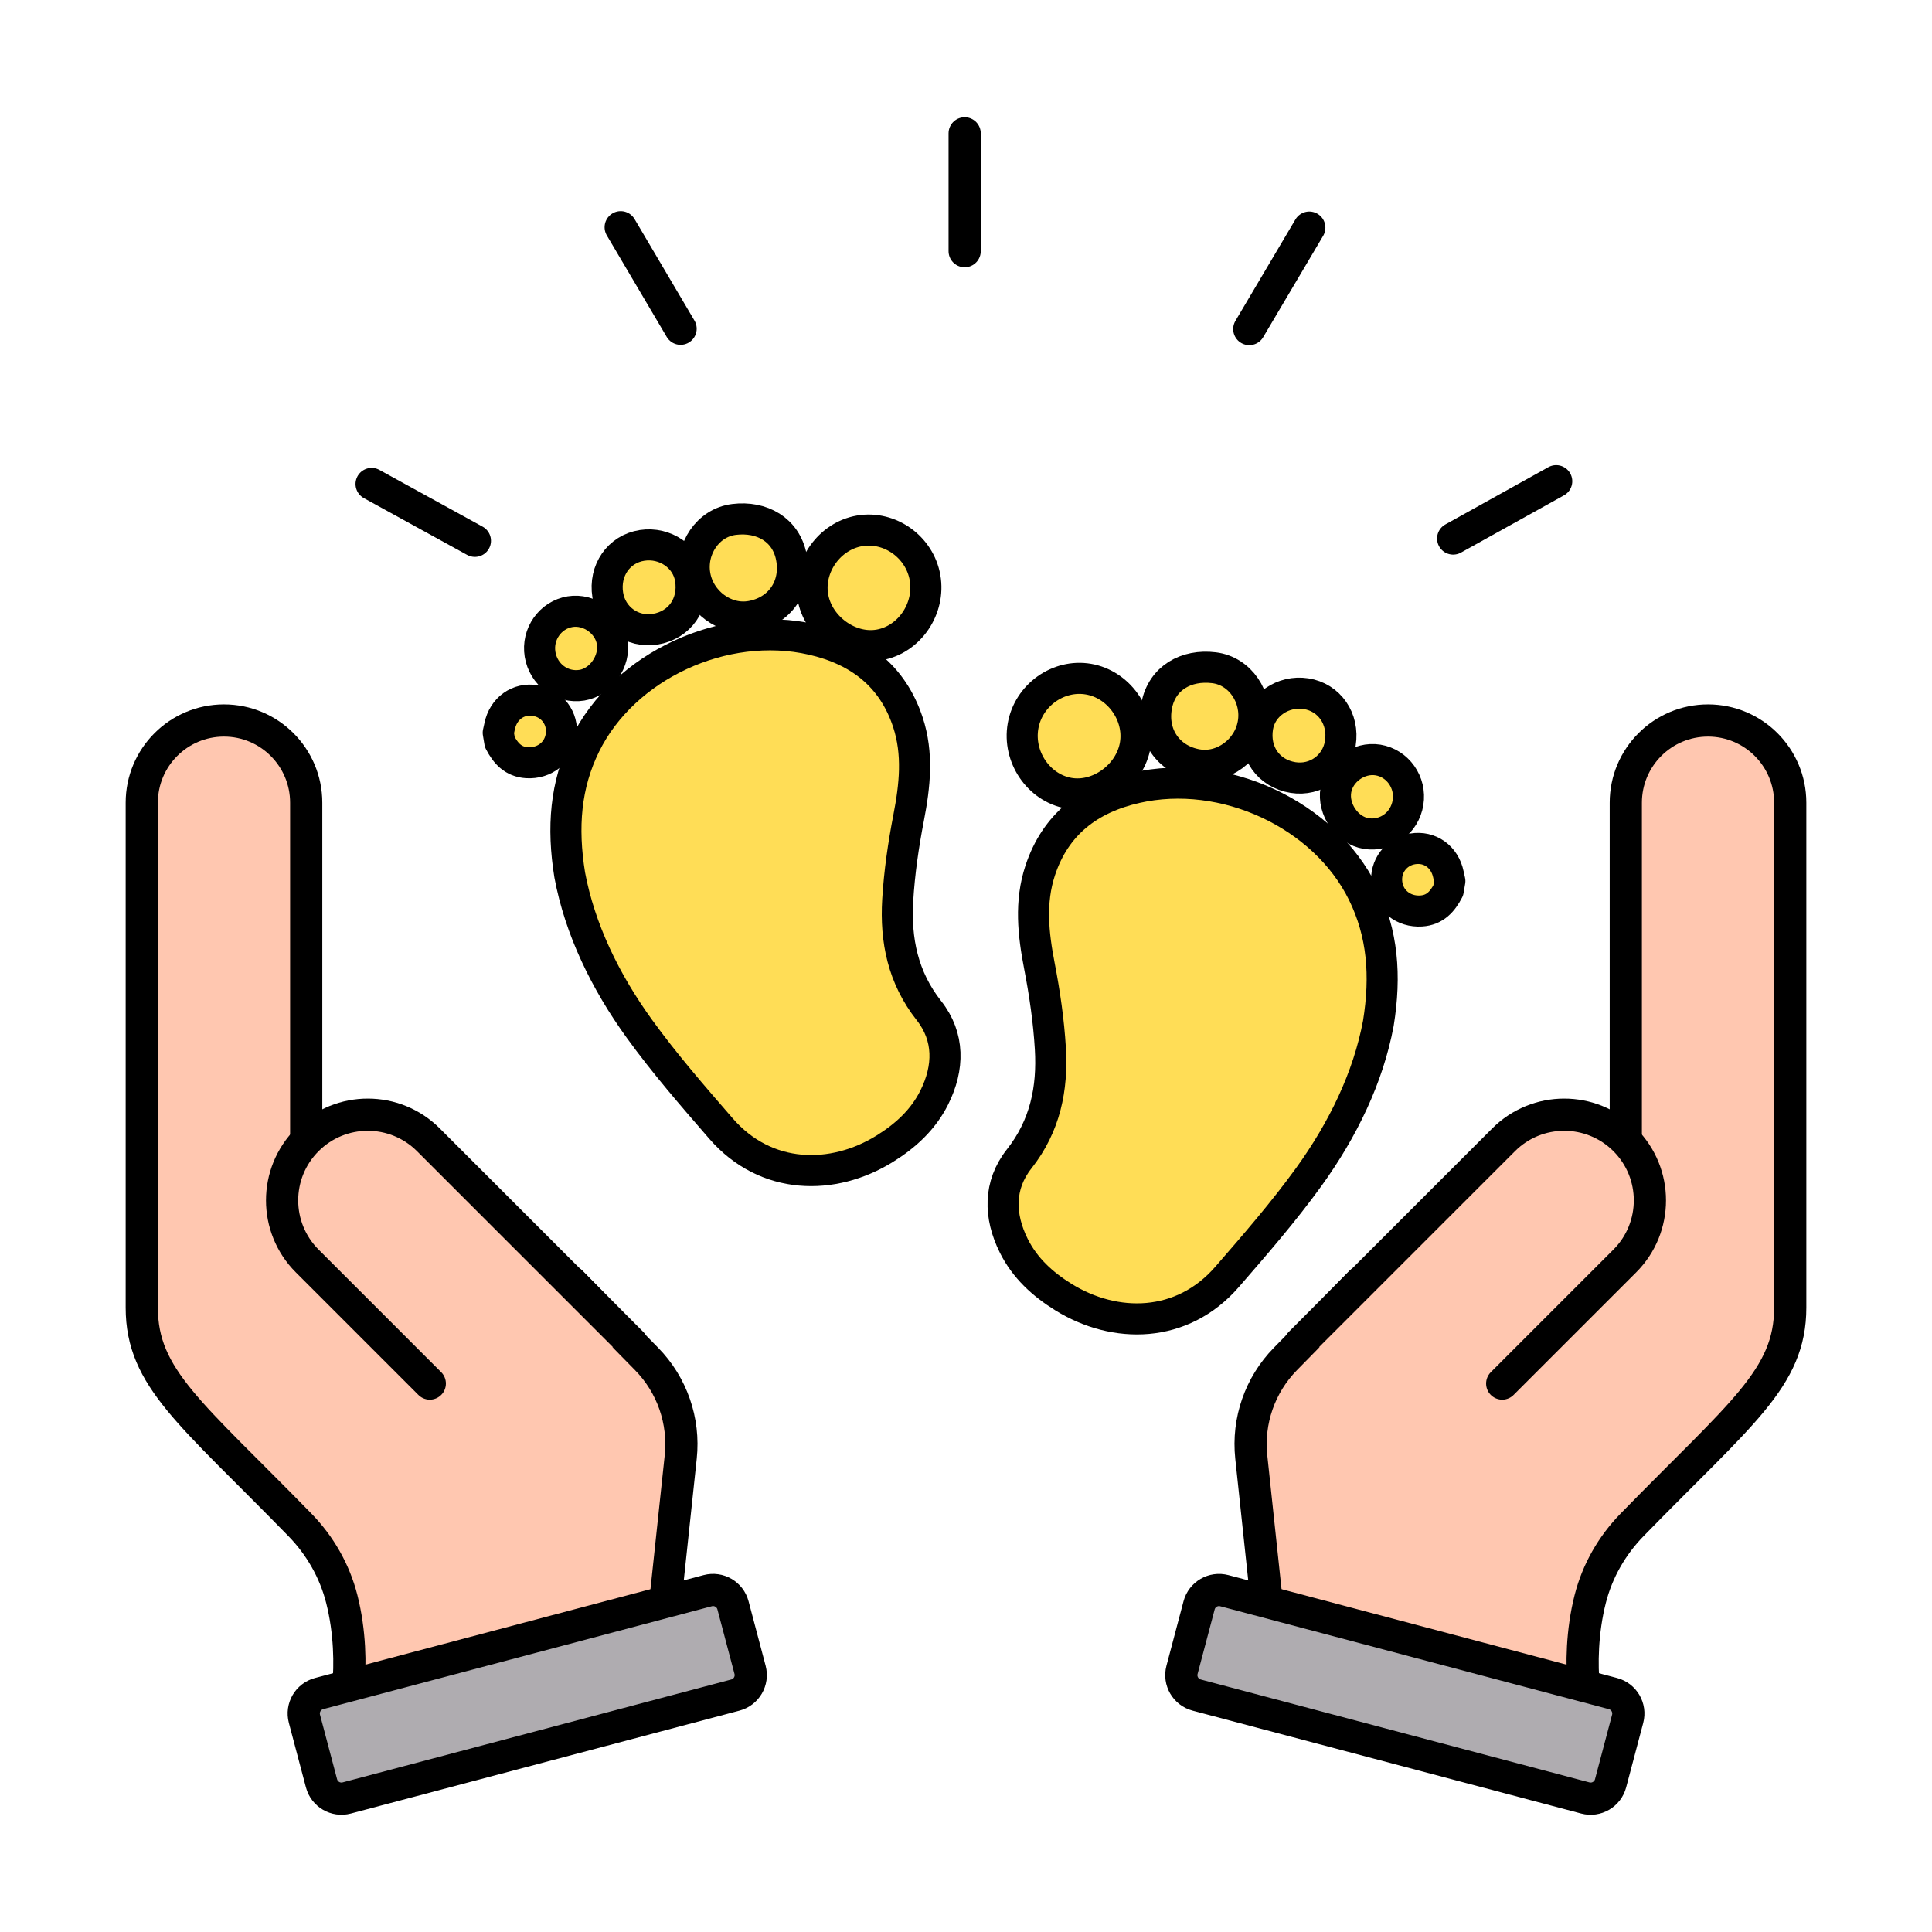
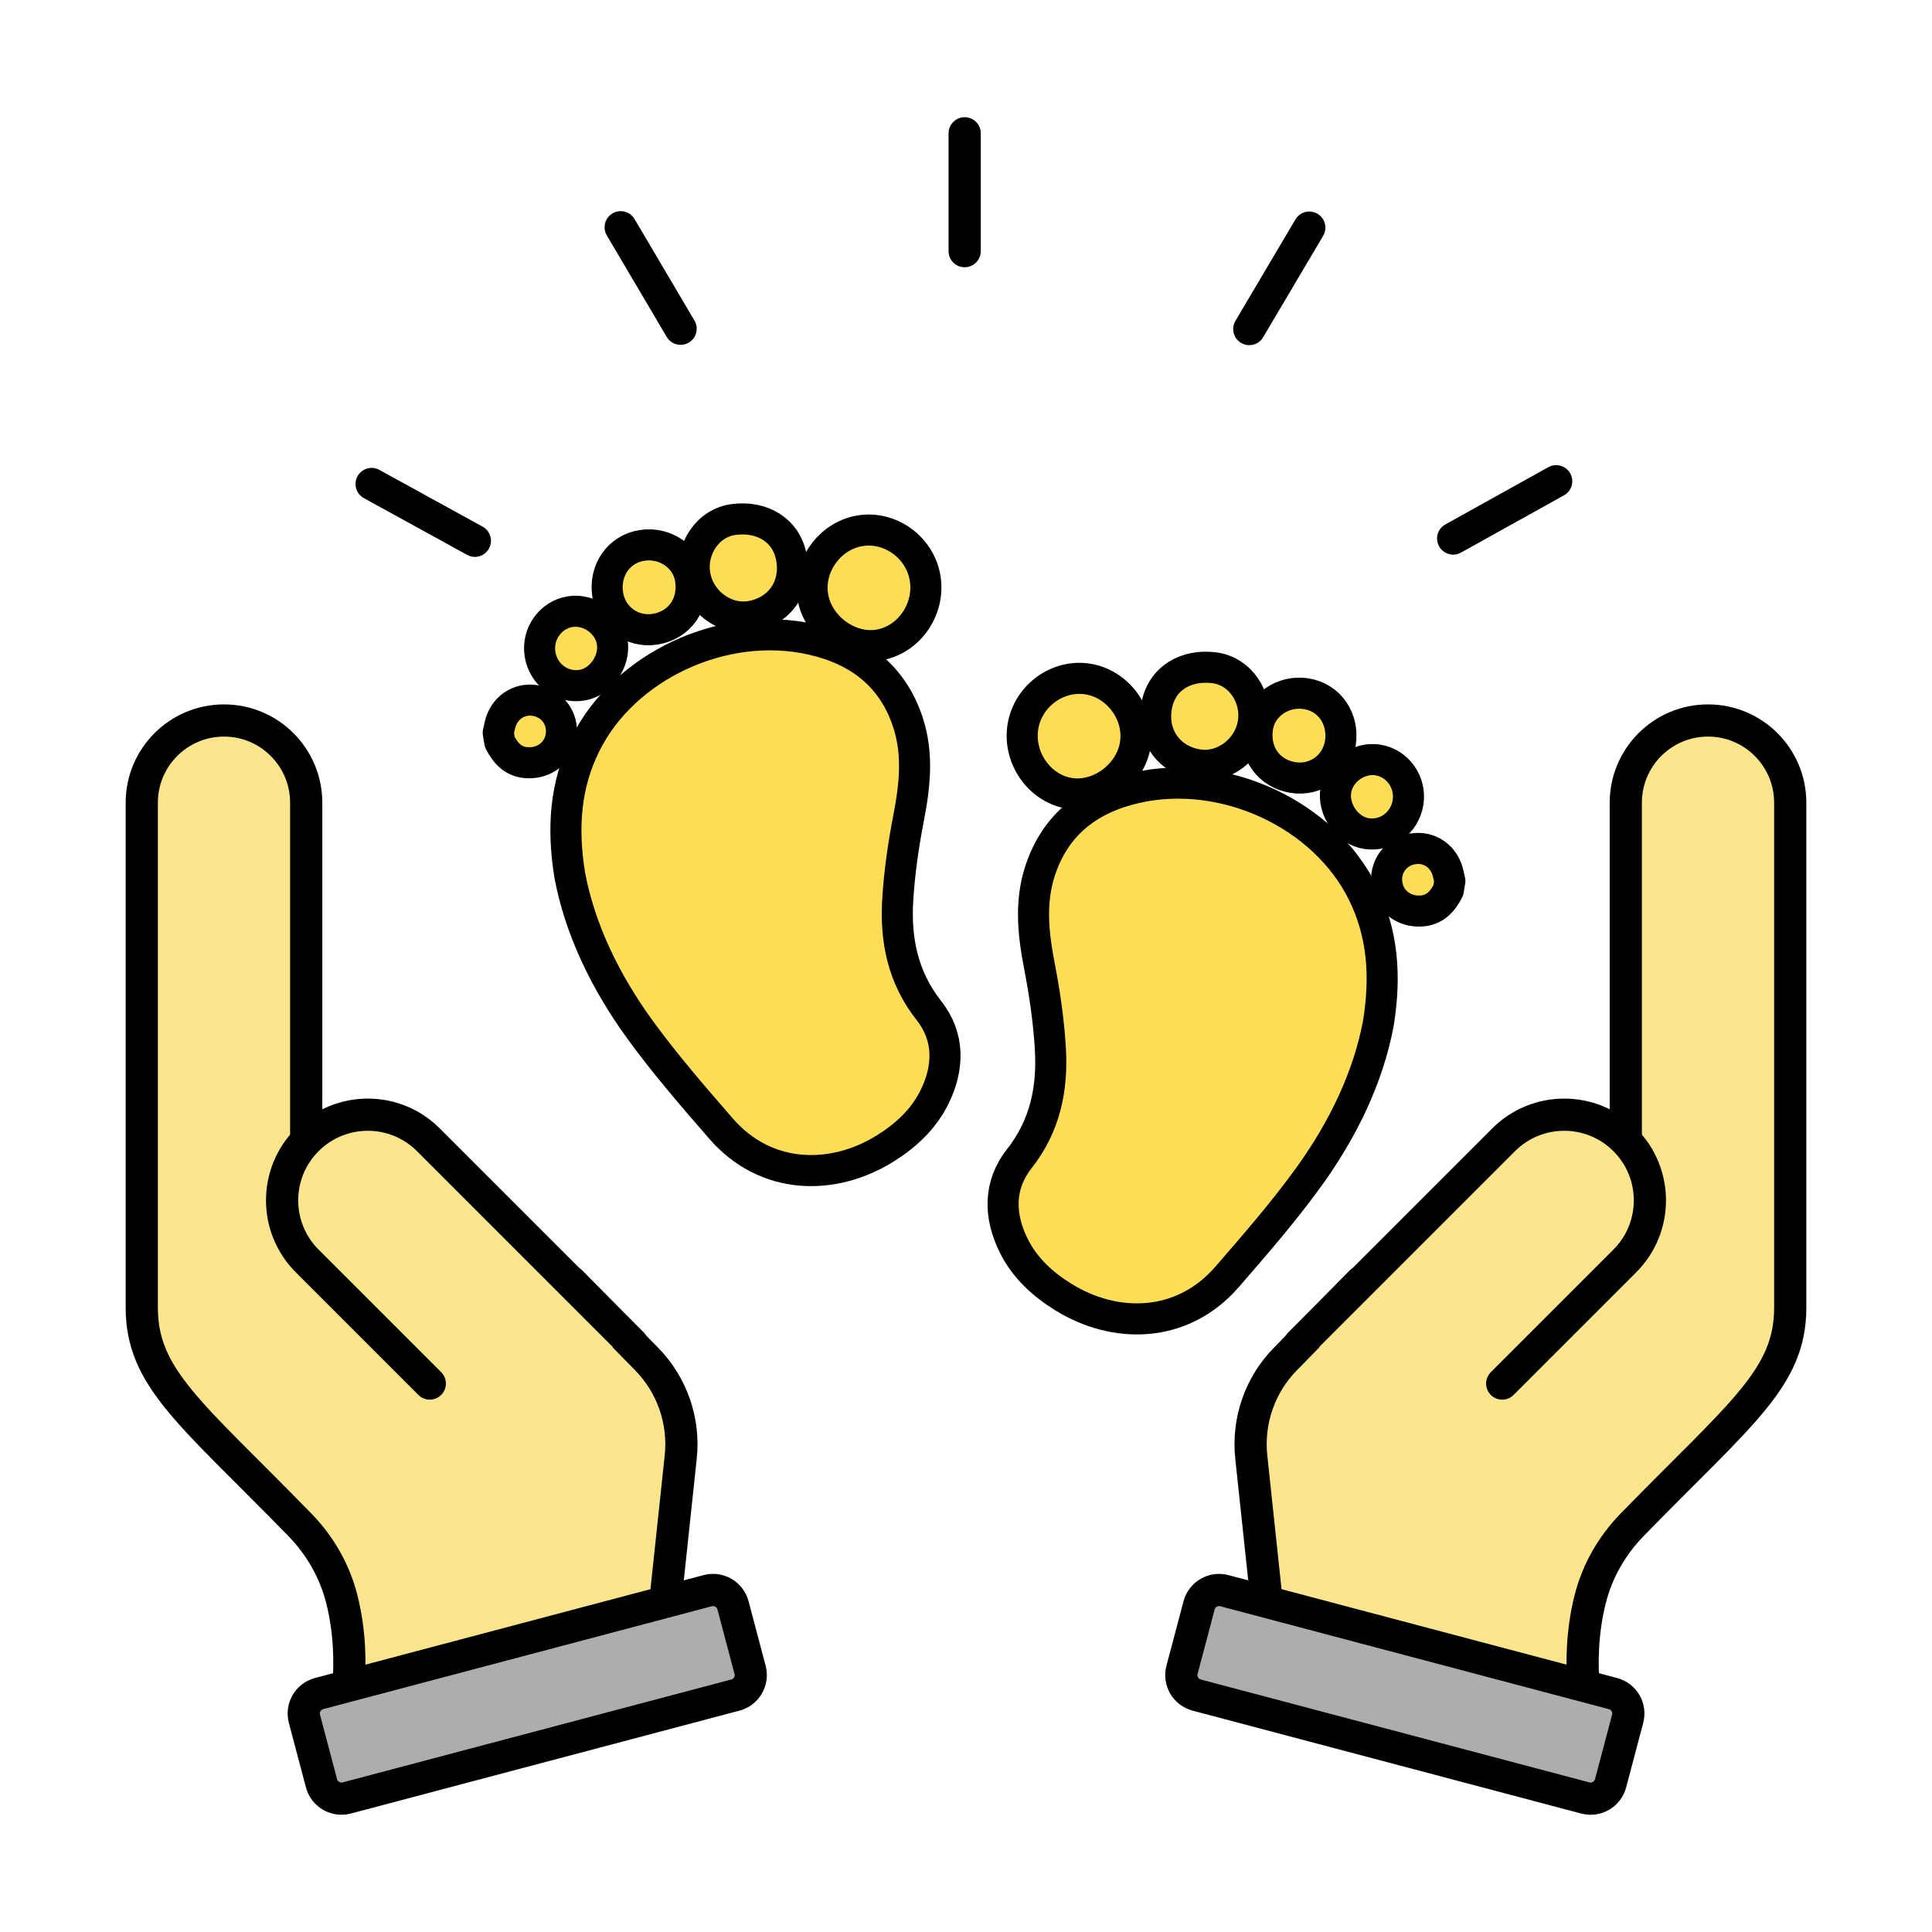
<svg xmlns="http://www.w3.org/2000/svg" id="Layer_1" data-name="Layer 1" viewBox="0 0 1080 1080">
  <defs>
    <style>
      .cls-1 {
        fill: none;
      }

      .cls-1, .cls-2, .cls-3, .cls-4 {
        stroke: #000;
        stroke-linecap: round;
        stroke-linejoin: round;
      }

      .cls-1, .cls-3, .cls-4 {
        stroke-width: 18px;
      }

      .cls-2 {
        fill: #ffdd56;
        stroke-width: 17.37px;
      }

      .cls-3 {
-         fill: #ffc7b0;
+         fill: #fce68d;
      }

      .cls-4 {
        fill: #afacb0;
      }
    </style>
  </defs>
  <g>
    <g>
      <path class="cls-3" d="M194.65,943.22c1.26-12.41,1.07-31.03-3.6-49.39-3.97-15.63-12.13-29.88-23.38-41.42-60.87-62.43-88.42-81.95-88.42-121.44v-282.25c0-25.38,20.58-45.96,45.96-45.96h0c25.38,0,45.96,20.58,45.96,45.96v227.17s148.09,40.78,148.09,40.78l42.19,43c14.23,14.5,21.23,34.61,19.08,54.81l-8.67,81.42-177.19,47.32Z" />
      <path class="cls-3" d="M240.26,773.42l-68.53-68.53c-18.71-18.71-18.71-49.03,0-67.74h0c18.71-18.71,49.03-18.71,67.74,0l113.81,113.81" />
      <rect class="cls-4" x="170.81" y="916.96" width="247.82" height="60.37" rx="11.54" ry="11.54" transform="translate(-232.59 106.97) rotate(-14.83)" />
    </g>
    <g>
      <path class="cls-3" d="M885.35,943.22c-1.26-12.41-1.07-31.03,3.6-49.39,3.97-15.63,12.13-29.88,23.38-41.42,60.87-62.43,88.42-81.95,88.42-121.44v-282.25c0-25.38-20.58-45.96-45.96-45.96h0c-25.38,0-45.96,20.58-45.96,45.96v227.17s-148.09,40.78-148.09,40.78l-42.19,43c-14.23,14.5-21.23,34.61-19.08,54.81l8.67,81.42,177.19,47.32Z" />
      <path class="cls-3" d="M839.74,773.42l68.53-68.53c18.71-18.71,18.71-49.03,0-67.74h0c-18.71-18.71-49.03-18.71-67.74,0l-113.81,113.81" />
      <rect class="cls-4" x="661.37" y="916.96" width="247.82" height="60.37" rx="11.54" ry="11.54" transform="translate(1302.01 2063.73) rotate(-165.17)" />
    </g>
  </g>
  <g>
    <path class="cls-2" d="M809.6,497.74c-3.22,6.23-7.44,11.02-15.14,11.51-9.89.63-18.09-5.87-19.22-15.48-1.1-9.4,5.1-17.68,14.43-19.24,9.59-1.6,18,4.43,20.01,14.35.25,1.21.53,2.41.8,3.62l-.88,5.24Z" />
    <path class="cls-2" d="M770.51,572.02c-5.65,30.25-19.77,59.48-38.96,86.01-14.04,19.41-29.85,37.6-45.58,55.73-25.15,29-62.66,29.23-91.56,11.3-11.64-7.22-21.51-16.26-27.68-28.63-8.32-16.68-8.6-33.9,2.99-48.6,14.61-18.54,18.76-39.37,17.44-61.7-.92-15.44-3.17-30.89-6.11-46.09-3.48-17.97-5.4-35.75.42-53.41,8.54-25.93,27.49-40.31,53.49-46.24,49.32-11.24,105.28,14.75,126.97,58.94,11,22.41,12.88,46.01,8.58,72.68Z" />
    <path class="cls-2" d="M608.45,379.64c16.8,2.86,28.93,19.79,26.21,36.58-2.78,17.17-20.54,30.14-37.22,27.18-16.84-2.99-28.59-20.28-25.55-37.6,3.01-17.13,19.65-29.04,36.56-26.16Z" />
    <path class="cls-2" d="M749.25,415.47c-2.03,12.74-13.7,21.21-26.42,19.18-13.78-2.2-22.12-14.11-19.79-28.27,2-12.2,14.15-20.57,27.01-18.6,13.04,1.99,21.38,14.02,19.2,27.7Z" />
    <path class="cls-2" d="M669.28,427.47c-16.2-2.81-25.87-16.76-22.66-33.17,2.99-15.28,16.43-22.95,32.04-21.03,14.63,1.79,24.4,16.55,21.86,31.25-2.56,14.84-16.97,25.42-31.24,22.94Z" />
    <path class="cls-2" d="M787.09,448.66c-1.88,11.44-12.19,19.07-23.37,17.29-10.66-1.7-18.83-13.46-16.95-24.39,1.84-10.65,12.83-18.46,23.53-16.72,11.05,1.8,18.64,12.56,16.78,23.83Z" />
  </g>
  <g>
-     <path class="cls-2" d="M279.39,414.84c3.22,6.23,7.44,11.02,15.14,11.51,9.89.63,18.09-5.87,19.22-15.48,1.1-9.4-5.1-17.68-14.43-19.24-9.59-1.6-18,4.43-20.01,14.35-.25,1.21-.53,2.41-.8,3.62l.88,5.24Z" />
+     <path class="cls-2" d="M279.39,414.84c3.22,6.23,7.44,11.02,15.14,11.51,9.89.63,18.09-5.87,19.22-15.48,1.1-9.4-5.1-17.68-14.43-19.24-9.59-1.6-18,4.43-20.01,14.35-.25,1.21-.53,2.41-.8,3.62.29,1.75.59,3.5.88,5.24Z" />
    <path class="cls-2" d="M318.48,489.11c5.65,30.25,19.77,59.48,38.96,86.01,14.04,19.41,29.85,37.6,45.58,55.73,25.15,29,62.66,29.23,91.56,11.3,11.64-7.22,21.51-16.26,27.68-28.63,8.32-16.68,8.6-33.9-2.99-48.6-14.61-18.54-18.76-39.37-17.44-61.7.92-15.44,3.17-30.89,6.11-46.09,3.48-17.97,5.4-35.75-.42-53.41-8.54-25.93-27.49-40.31-53.49-46.24-49.32-11.24-105.28,14.75-126.97,58.94-11,22.41-12.88,46.01-8.58,72.68Z" />
    <path class="cls-2" d="M480.54,296.74c-16.8,2.86-28.93,19.79-26.21,36.58,2.78,17.17,20.54,30.14,37.22,27.18,16.84-2.99,28.59-20.28,25.55-37.6-3.01-17.13-19.65-29.04-36.56-26.16Z" />
    <path class="cls-2" d="M339.74,332.56c2.03,12.74,13.7,21.21,26.42,19.18,13.78-2.2,22.12-14.11,19.79-28.27-2-12.2-14.15-20.57-27.01-18.6-13.04,1.99-21.38,14.02-19.2,27.7Z" />
    <path class="cls-2" d="M419.71,344.57c16.2-2.81,25.87-16.76,22.66-33.17-2.99-15.28-16.43-22.95-32.04-21.03-14.63,1.79-24.4,16.55-21.86,31.25,2.56,14.84,16.97,25.42,31.24,22.94Z" />
    <path class="cls-2" d="M301.89,365.75c1.88,11.44,12.19,19.07,23.37,17.29,10.66-1.7,18.83-13.46,16.95-24.39-1.84-10.65-12.83-18.46-23.53-16.72-11.05,1.8-18.64,12.56-16.78,23.83Z" />
  </g>
  <g>
    <line class="cls-1" x1="539.25" y1="74.52" x2="539.25" y2="140.4" />
    <line class="cls-1" x1="731.9" y1="127.25" x2="698.36" y2="183.94" />
    <line class="cls-1" x1="869.91" y1="269.02" x2="812.33" y2="301.03" />
    <line class="cls-1" x1="346.97" y1="127.03" x2="380.45" y2="183.76" />
    <line class="cls-1" x1="207.74" y1="270.56" x2="265.46" y2="302.3" />
  </g>
</svg>
